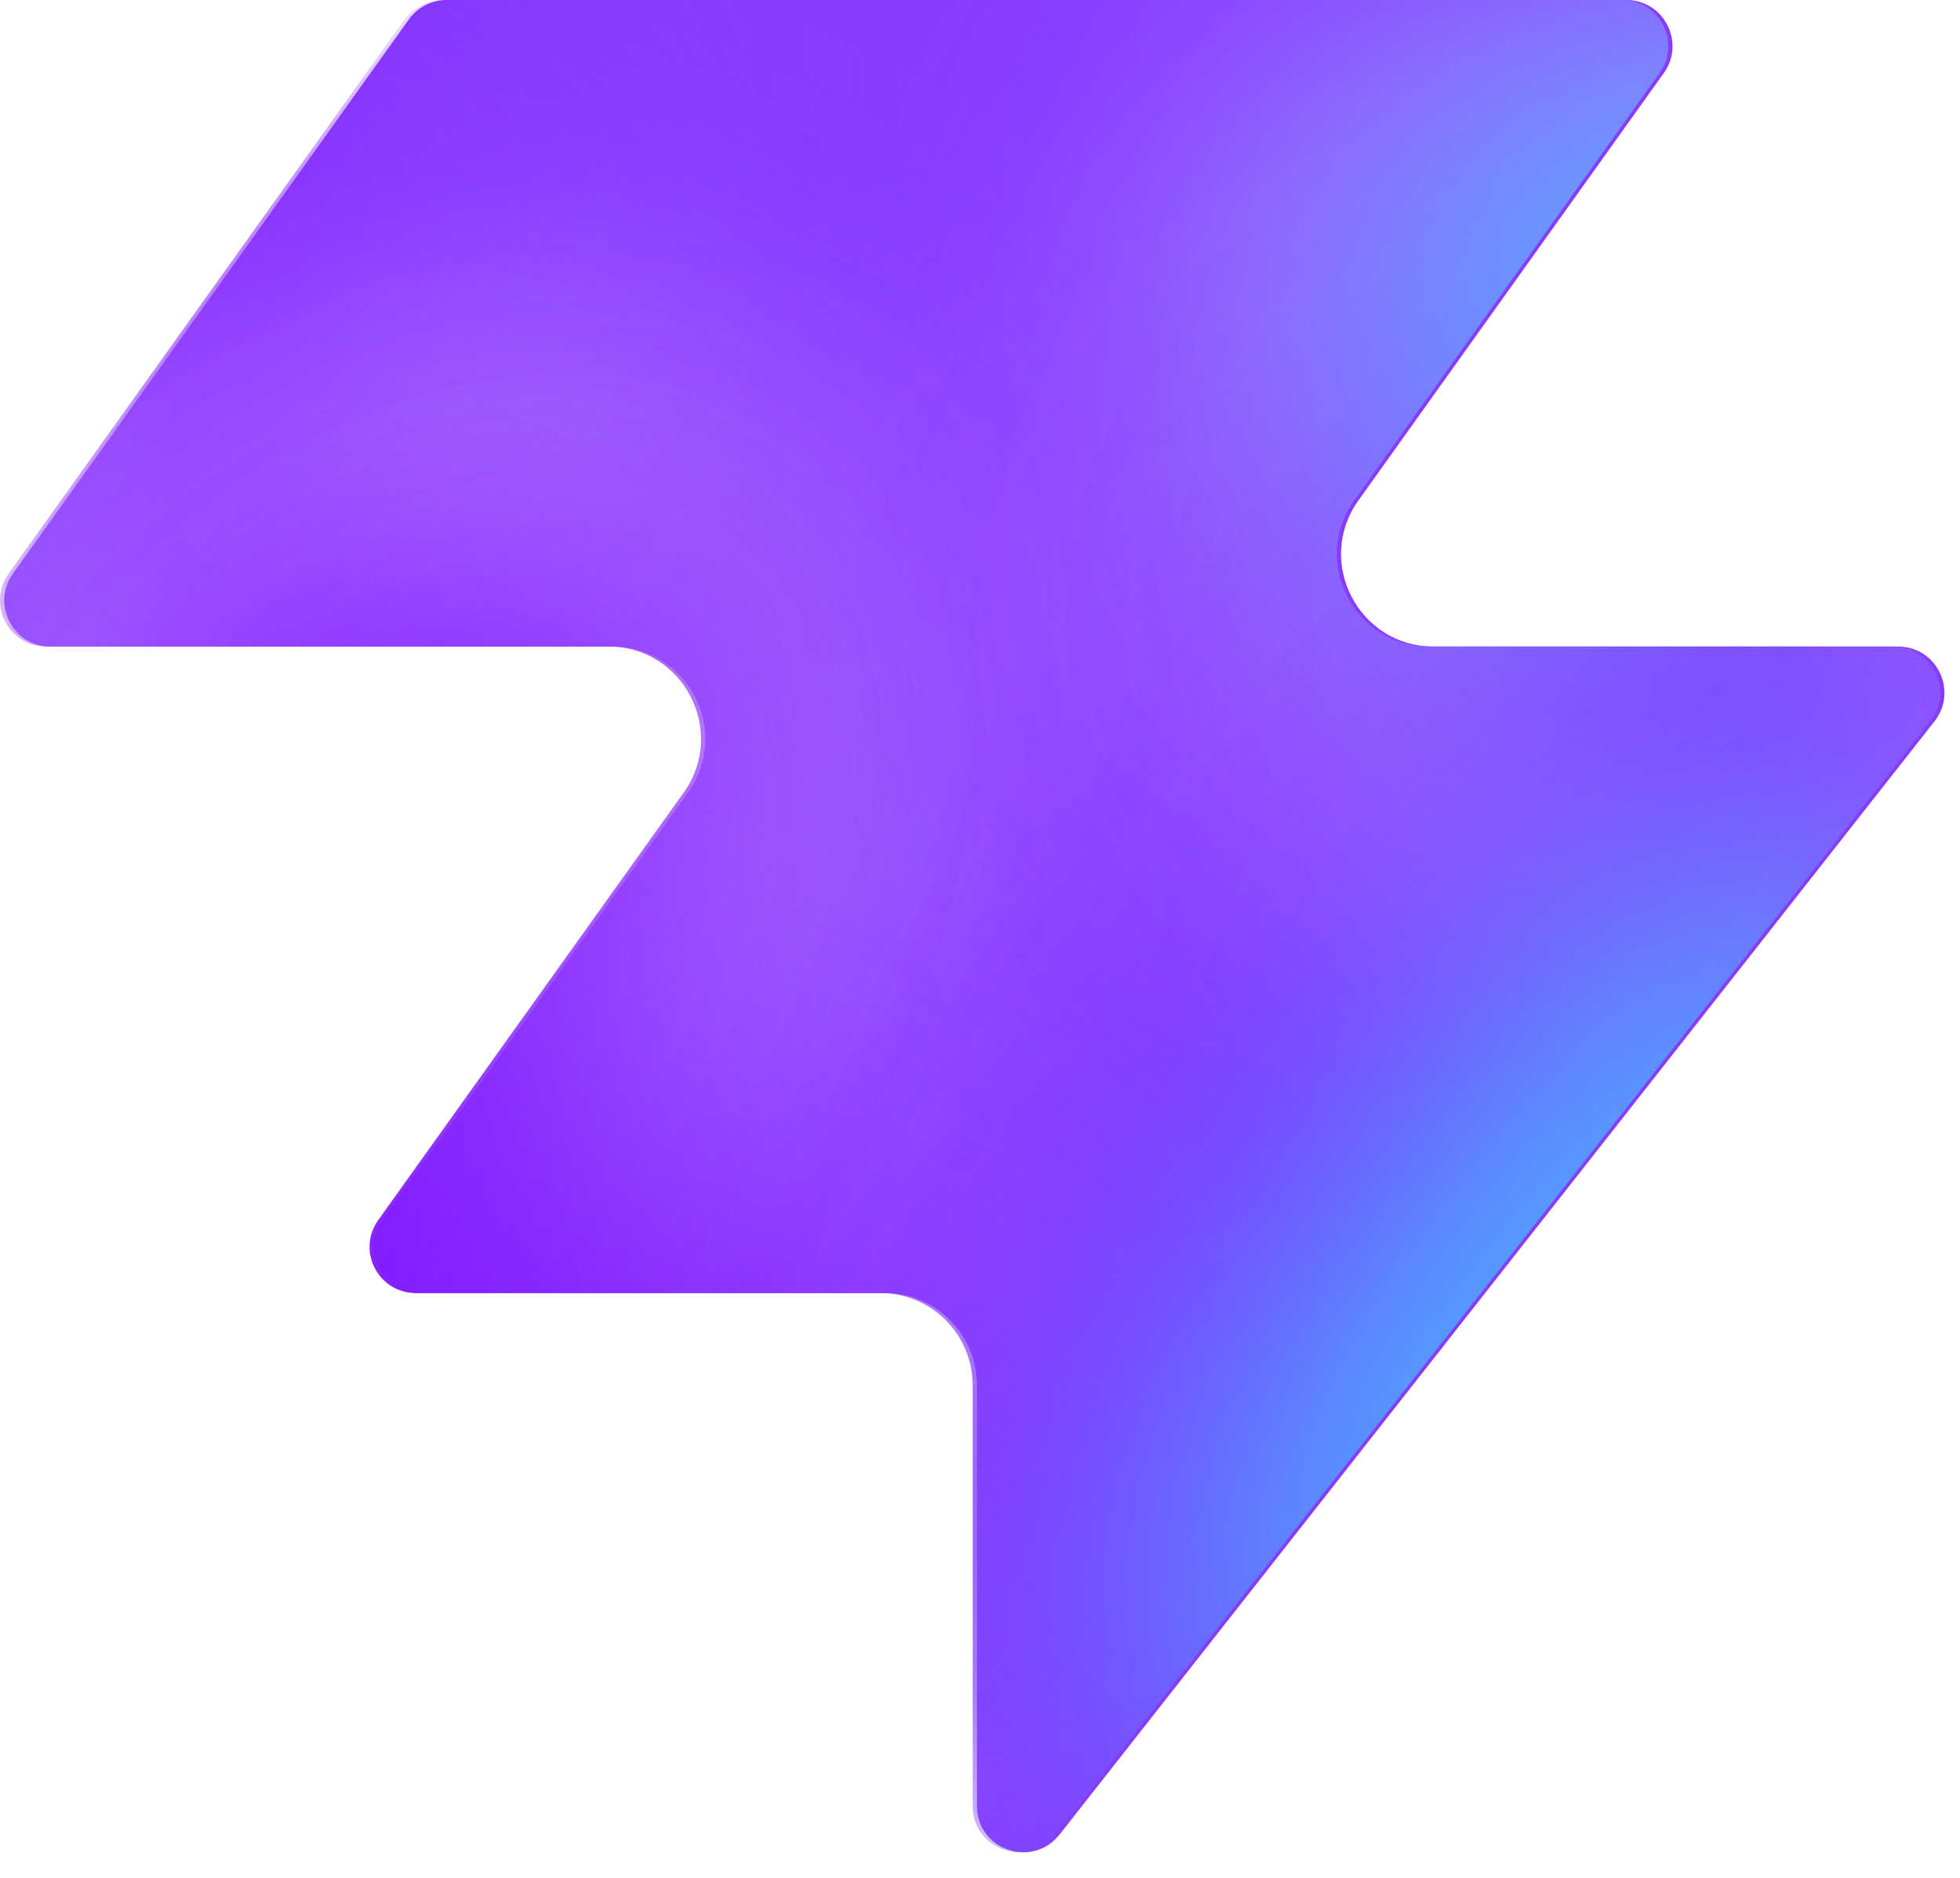
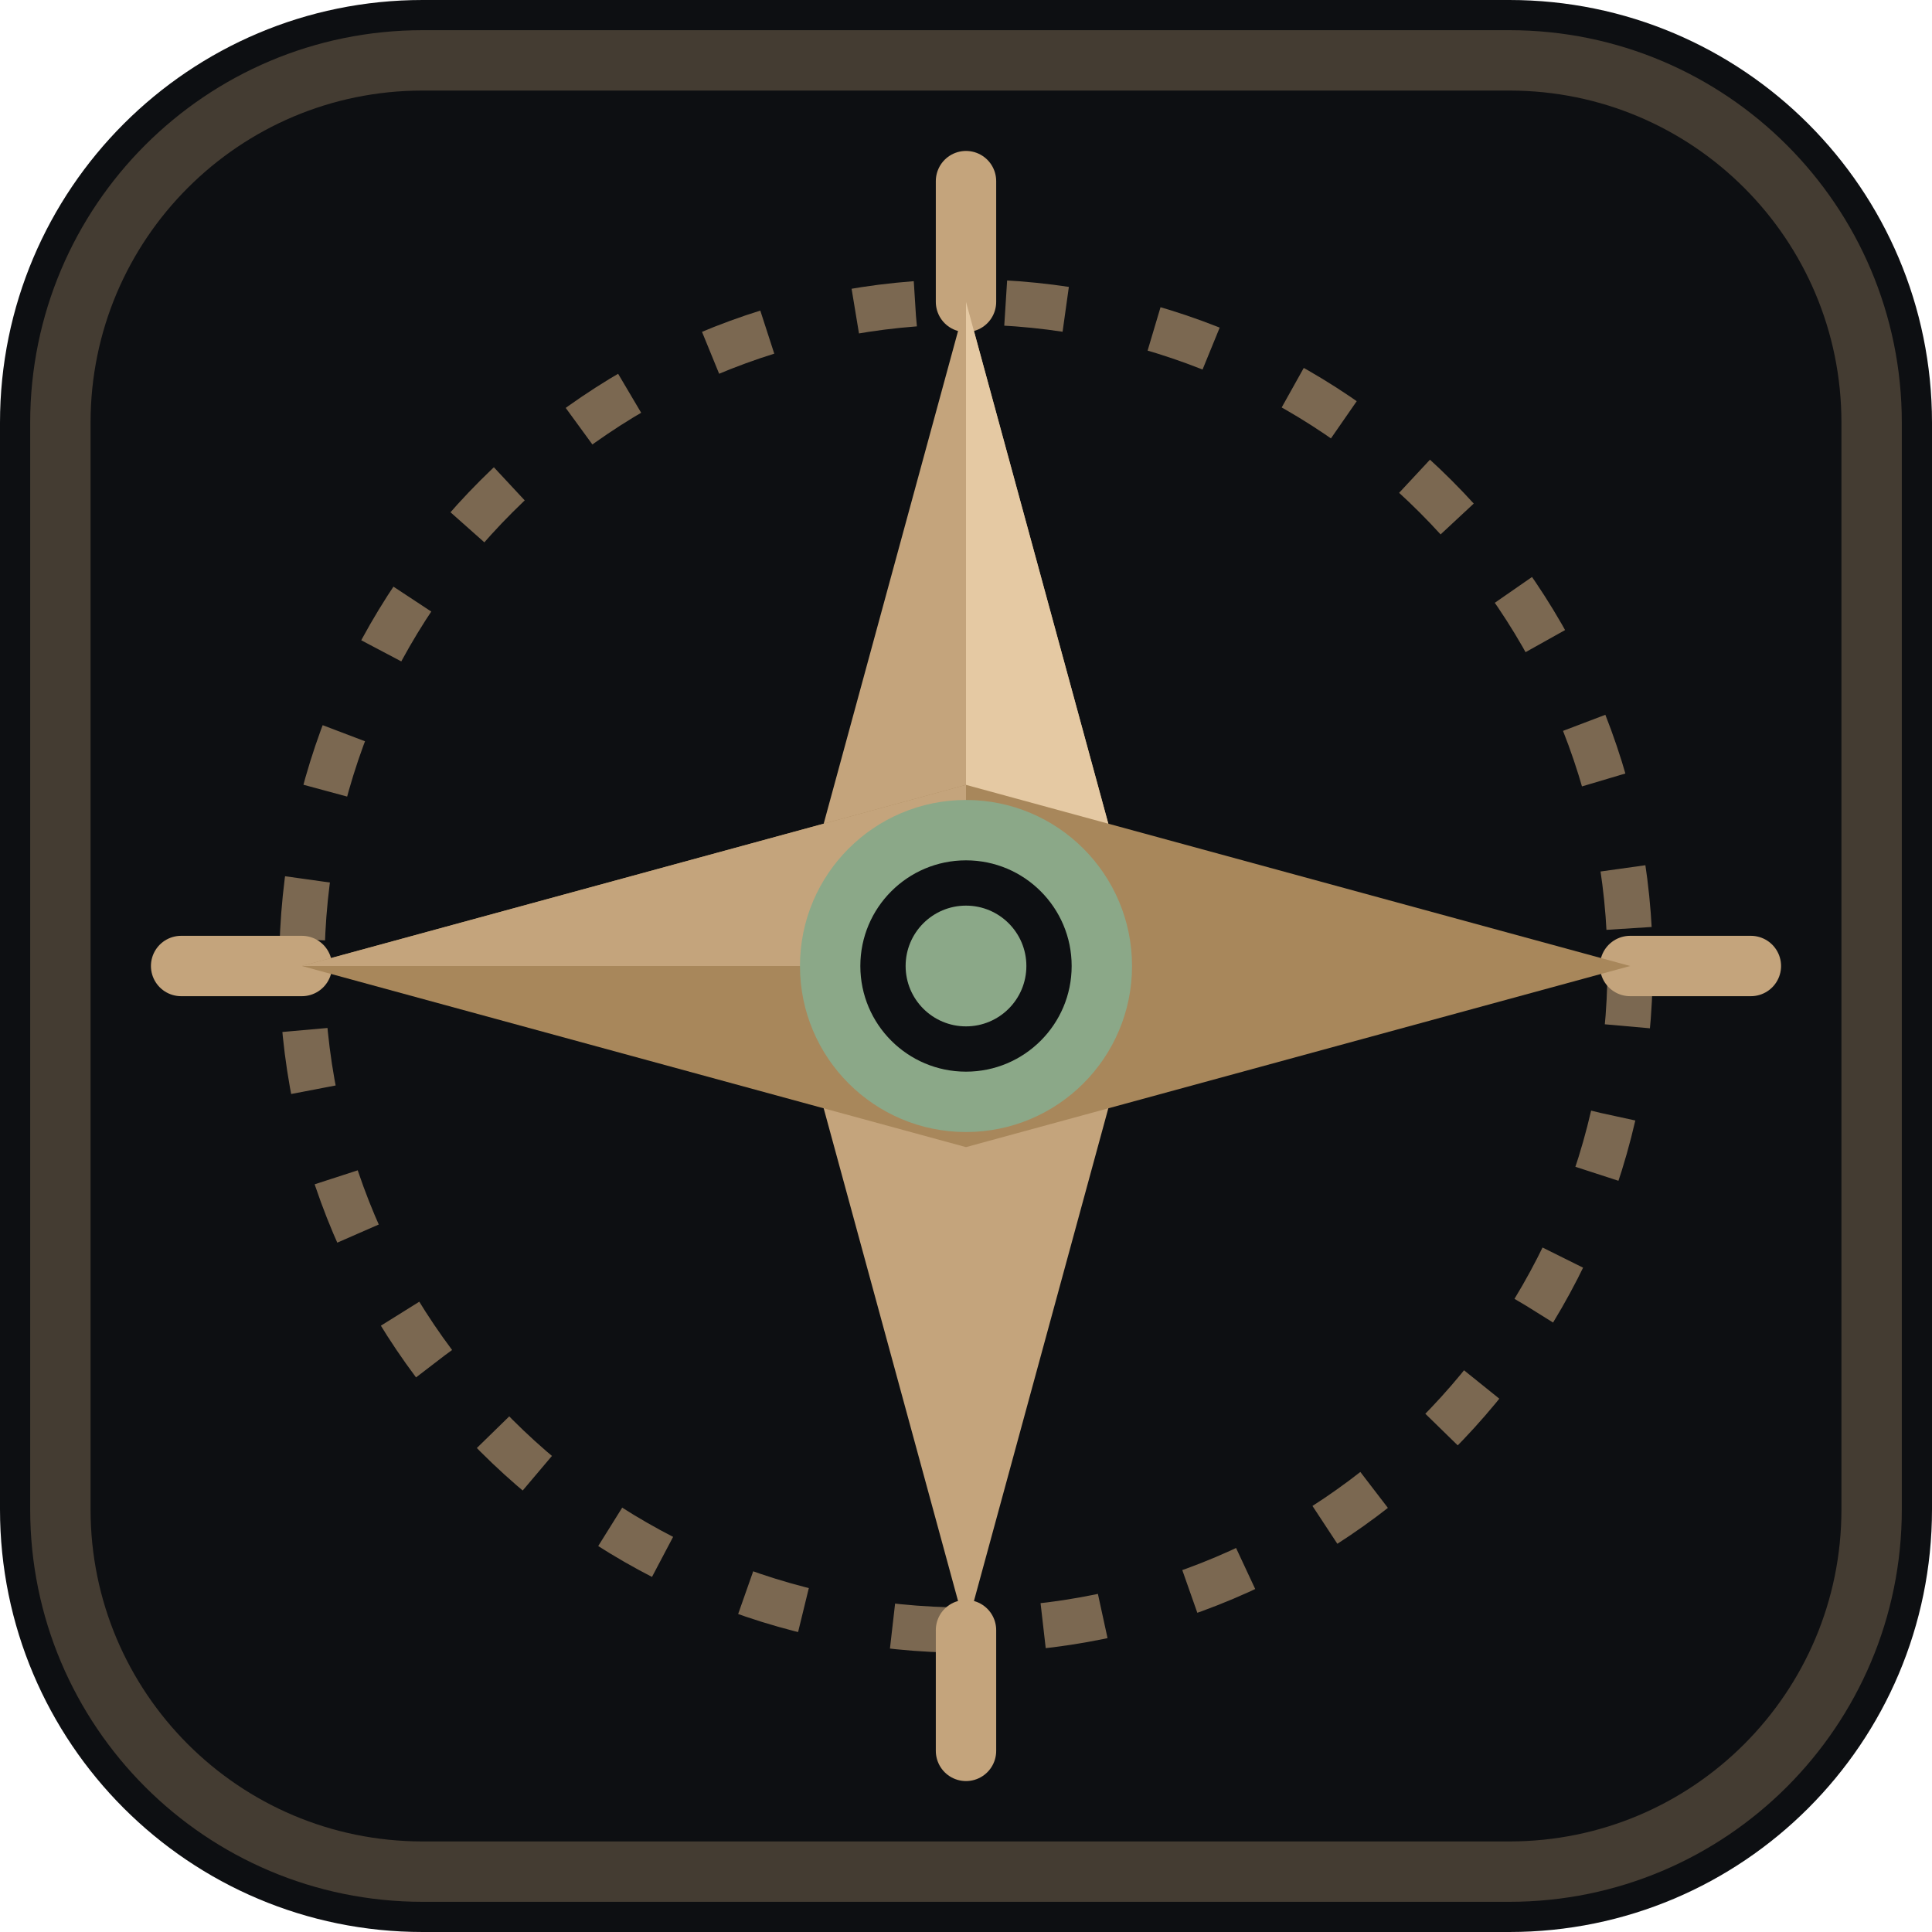
- <svg xmlns="http://www.w3.org/2000/svg" width="48" height="46" fill="none" viewBox="0 0 48 46">
-   <path fill="#863bff" d="M25.946 44.938c-.664.845-2.021.375-2.021-.698V33.937a2.26 2.26 0 0 0-2.262-2.262H10.287c-.92 0-1.456-1.04-.92-1.788l7.48-10.471c1.07-1.497 0-3.578-1.842-3.578H1.237c-.92 0-1.456-1.04-.92-1.788L10.013.474c.214-.297.556-.474.92-.474h28.894c.92 0 1.456 1.04.92 1.788l-7.48 10.471c-1.07 1.498 0 3.579 1.842 3.579h11.377c.943 0 1.473 1.088.89 1.83L25.947 44.94z" style="fill:#863bff;fill:color(display-p3 .525 .23 1);fill-opacity:1" />
-   <mask id="a" width="48" height="46" x="0" y="0" maskUnits="userSpaceOnUse" style="mask-type:alpha">
-     <path fill="#000" d="M25.842 44.938c-.664.844-2.021.375-2.021-.698V33.937a2.26 2.26 0 0 0-2.262-2.262H10.183c-.92 0-1.456-1.04-.92-1.788l7.48-10.471c1.07-1.498 0-3.579-1.842-3.579H1.133c-.92 0-1.456-1.04-.92-1.787L9.91.473c.214-.297.556-.474.92-.474h28.894c.92 0 1.456 1.04.92 1.788l-7.48 10.471c-1.07 1.498 0 3.578 1.842 3.578h11.377c.943 0 1.473 1.088.89 1.832L25.843 44.94z" style="fill:#000;fill-opacity:1" />
-   </mask>
-   <g mask="url(#a)">
-     <g filter="url(#b)">
-       <ellipse cx="5.508" cy="14.704" fill="#ede6ff" rx="5.508" ry="14.704" style="fill:#ede6ff;fill:color(display-p3 .927 .903 1);fill-opacity:1" transform="matrix(.00324 1 1 -.00324 -4.47 31.516)" />
-     </g>
-     <g filter="url(#c)">
-       <ellipse cx="10.399" cy="29.851" fill="#ede6ff" rx="10.399" ry="29.851" style="fill:#ede6ff;fill:color(display-p3 .927 .903 1);fill-opacity:1" transform="matrix(.00324 1 1 -.00324 -39.328 7.883)" />
-     </g>
-     <g filter="url(#d)">
-       <ellipse cx="5.508" cy="30.487" fill="#7e14ff" rx="5.508" ry="30.487" style="fill:#7e14ff;fill:color(display-p3 .492 .077 1);fill-opacity:1" transform="rotate(89.814 -25.913 -14.639)scale(1 -1)" />
-     </g>
-     <g filter="url(#e)">
-       <ellipse cx="5.508" cy="30.599" fill="#7e14ff" rx="5.508" ry="30.599" style="fill:#7e14ff;fill:color(display-p3 .492 .077 1);fill-opacity:1" transform="rotate(89.814 -32.644 -3.334)scale(1 -1)" />
-     </g>
-     <g filter="url(#f)">
-       <ellipse cx="5.508" cy="30.599" fill="#7e14ff" rx="5.508" ry="30.599" style="fill:#7e14ff;fill:color(display-p3 .492 .077 1);fill-opacity:1" transform="matrix(.00324 1 1 -.00324 -34.34 30.47)" />
-     </g>
-     <g filter="url(#g)">
-       <ellipse cx="14.072" cy="22.078" fill="#ede6ff" rx="14.072" ry="22.078" style="fill:#ede6ff;fill:color(display-p3 .927 .903 1);fill-opacity:1" transform="rotate(93.35 24.506 48.493)scale(-1 1)" />
-     </g>
-     <g filter="url(#h)">
-       <ellipse cx="3.47" cy="21.501" fill="#7e14ff" rx="3.47" ry="21.501" style="fill:#7e14ff;fill:color(display-p3 .492 .077 1);fill-opacity:1" transform="rotate(89.009 28.708 47.59)scale(-1 1)" />
-     </g>
-     <g filter="url(#i)">
-       <ellipse cx="3.47" cy="21.501" fill="#7e14ff" rx="3.47" ry="21.501" style="fill:#7e14ff;fill:color(display-p3 .492 .077 1);fill-opacity:1" transform="rotate(89.009 28.708 47.59)scale(-1 1)" />
-     </g>
-     <g filter="url(#j)">
-       <ellipse cx=".387" cy="8.972" fill="#7e14ff" rx="4.407" ry="29.108" style="fill:#7e14ff;fill:color(display-p3 .492 .077 1);fill-opacity:1" transform="rotate(39.51 .387 8.972)" />
-     </g>
-     <g filter="url(#k)">
-       <ellipse cx="47.523" cy="-6.092" fill="#7e14ff" rx="4.407" ry="29.108" style="fill:#7e14ff;fill:color(display-p3 .492 .077 1);fill-opacity:1" transform="rotate(37.892 47.523 -6.092)" />
-     </g>
-     <g filter="url(#l)">
-       <ellipse cx="41.412" cy="6.333" fill="#47bfff" rx="5.971" ry="9.665" style="fill:#47bfff;fill:color(display-p3 .28 .748 1);fill-opacity:1" transform="rotate(37.892 41.412 6.333)" />
-     </g>
-     <g filter="url(#m)">
-       <ellipse cx="-1.879" cy="38.332" fill="#7e14ff" rx="4.407" ry="29.108" style="fill:#7e14ff;fill:color(display-p3 .492 .077 1);fill-opacity:1" transform="rotate(37.892 -1.88 38.332)" />
-     </g>
-     <g filter="url(#n)">
-       <ellipse cx="-1.879" cy="38.332" fill="#7e14ff" rx="4.407" ry="29.108" style="fill:#7e14ff;fill:color(display-p3 .492 .077 1);fill-opacity:1" transform="rotate(37.892 -1.88 38.332)" />
-     </g>
-     <g filter="url(#o)">
-       <ellipse cx="35.651" cy="29.907" fill="#7e14ff" rx="4.407" ry="29.108" style="fill:#7e14ff;fill:color(display-p3 .492 .077 1);fill-opacity:1" transform="rotate(37.892 35.651 29.907)" />
-     </g>
-     <g filter="url(#p)">
-       <ellipse cx="38.418" cy="32.4" fill="#47bfff" rx="5.971" ry="15.297" style="fill:#47bfff;fill:color(display-p3 .28 .748 1);fill-opacity:1" transform="rotate(37.892 38.418 32.4)" />
-     </g>
-   </g>
-   <defs>
-     <filter id="b" width="60.045" height="41.654" x="-19.77" y="16.149" color-interpolation-filters="sRGB" filterUnits="userSpaceOnUse">
-       <feFlood flood-opacity="0" result="BackgroundImageFix" />
-       <feBlend in="SourceGraphic" in2="BackgroundImageFix" result="shape" />
-       <feGaussianBlur result="effect1_foregroundBlur_2002_17158" stdDeviation="7.659" />
-     </filter>
-     <filter id="c" width="90.34" height="51.437" x="-54.613" y="-7.533" color-interpolation-filters="sRGB" filterUnits="userSpaceOnUse">
-       <feFlood flood-opacity="0" result="BackgroundImageFix" />
-       <feBlend in="SourceGraphic" in2="BackgroundImageFix" result="shape" />
-       <feGaussianBlur result="effect1_foregroundBlur_2002_17158" stdDeviation="7.659" />
-     </filter>
-     <filter id="d" width="79.355" height="29.4" x="-49.64" y="2.03" color-interpolation-filters="sRGB" filterUnits="userSpaceOnUse">
-       <feFlood flood-opacity="0" result="BackgroundImageFix" />
-       <feBlend in="SourceGraphic" in2="BackgroundImageFix" result="shape" />
-       <feGaussianBlur result="effect1_foregroundBlur_2002_17158" stdDeviation="4.596" />
-     </filter>
-     <filter id="e" width="79.579" height="29.4" x="-45.045" y="20.029" color-interpolation-filters="sRGB" filterUnits="userSpaceOnUse">
-       <feFlood flood-opacity="0" result="BackgroundImageFix" />
-       <feBlend in="SourceGraphic" in2="BackgroundImageFix" result="shape" />
-       <feGaussianBlur result="effect1_foregroundBlur_2002_17158" stdDeviation="4.596" />
-     </filter>
-     <filter id="f" width="79.579" height="29.4" x="-43.513" y="21.178" color-interpolation-filters="sRGB" filterUnits="userSpaceOnUse">
-       <feFlood flood-opacity="0" result="BackgroundImageFix" />
-       <feBlend in="SourceGraphic" in2="BackgroundImageFix" result="shape" />
-       <feGaussianBlur result="effect1_foregroundBlur_2002_17158" stdDeviation="4.596" />
-     </filter>
-     <filter id="g" width="74.749" height="58.852" x="15.756" y="-17.901" color-interpolation-filters="sRGB" filterUnits="userSpaceOnUse">
-       <feFlood flood-opacity="0" result="BackgroundImageFix" />
-       <feBlend in="SourceGraphic" in2="BackgroundImageFix" result="shape" />
-       <feGaussianBlur result="effect1_foregroundBlur_2002_17158" stdDeviation="7.659" />
-     </filter>
-     <filter id="h" width="61.377" height="25.362" x="23.548" y="2.284" color-interpolation-filters="sRGB" filterUnits="userSpaceOnUse">
-       <feFlood flood-opacity="0" result="BackgroundImageFix" />
-       <feBlend in="SourceGraphic" in2="BackgroundImageFix" result="shape" />
-       <feGaussianBlur result="effect1_foregroundBlur_2002_17158" stdDeviation="4.596" />
-     </filter>
-     <filter id="i" width="61.377" height="25.362" x="23.548" y="2.284" color-interpolation-filters="sRGB" filterUnits="userSpaceOnUse">
-       <feFlood flood-opacity="0" result="BackgroundImageFix" />
-       <feBlend in="SourceGraphic" in2="BackgroundImageFix" result="shape" />
-       <feGaussianBlur result="effect1_foregroundBlur_2002_17158" stdDeviation="4.596" />
-     </filter>
-     <filter id="j" width="56.045" height="63.649" x="-27.636" y="-22.853" color-interpolation-filters="sRGB" filterUnits="userSpaceOnUse">
-       <feFlood flood-opacity="0" result="BackgroundImageFix" />
-       <feBlend in="SourceGraphic" in2="BackgroundImageFix" result="shape" />
-       <feGaussianBlur result="effect1_foregroundBlur_2002_17158" stdDeviation="4.596" />
-     </filter>
-     <filter id="k" width="54.814" height="64.646" x="20.116" y="-38.415" color-interpolation-filters="sRGB" filterUnits="userSpaceOnUse">
-       <feFlood flood-opacity="0" result="BackgroundImageFix" />
-       <feBlend in="SourceGraphic" in2="BackgroundImageFix" result="shape" />
-       <feGaussianBlur result="effect1_foregroundBlur_2002_17158" stdDeviation="4.596" />
-     </filter>
-     <filter id="l" width="33.541" height="35.313" x="24.641" y="-11.323" color-interpolation-filters="sRGB" filterUnits="userSpaceOnUse">
-       <feFlood flood-opacity="0" result="BackgroundImageFix" />
-       <feBlend in="SourceGraphic" in2="BackgroundImageFix" result="shape" />
-       <feGaussianBlur result="effect1_foregroundBlur_2002_17158" stdDeviation="4.596" />
-     </filter>
-     <filter id="m" width="54.814" height="64.646" x="-29.286" y="6.009" color-interpolation-filters="sRGB" filterUnits="userSpaceOnUse">
-       <feFlood flood-opacity="0" result="BackgroundImageFix" />
-       <feBlend in="SourceGraphic" in2="BackgroundImageFix" result="shape" />
-       <feGaussianBlur result="effect1_foregroundBlur_2002_17158" stdDeviation="4.596" />
-     </filter>
-     <filter id="n" width="54.814" height="64.646" x="-29.286" y="6.009" color-interpolation-filters="sRGB" filterUnits="userSpaceOnUse">
-       <feFlood flood-opacity="0" result="BackgroundImageFix" />
-       <feBlend in="SourceGraphic" in2="BackgroundImageFix" result="shape" />
-       <feGaussianBlur result="effect1_foregroundBlur_2002_17158" stdDeviation="4.596" />
-     </filter>
-     <filter id="o" width="54.814" height="64.646" x="8.244" y="-2.416" color-interpolation-filters="sRGB" filterUnits="userSpaceOnUse">
-       <feFlood flood-opacity="0" result="BackgroundImageFix" />
-       <feBlend in="SourceGraphic" in2="BackgroundImageFix" result="shape" />
-       <feGaussianBlur result="effect1_foregroundBlur_2002_17158" stdDeviation="4.596" />
-     </filter>
-     <filter id="p" width="39.409" height="43.623" x="18.713" y="10.588" color-interpolation-filters="sRGB" filterUnits="userSpaceOnUse">
-       <feFlood flood-opacity="0" result="BackgroundImageFix" />
-       <feBlend in="SourceGraphic" in2="BackgroundImageFix" result="shape" />
-       <feGaussianBlur result="effect1_foregroundBlur_2002_17158" stdDeviation="4.596" />
-     </filter>
-   </defs>
+ <svg xmlns="http://www.w3.org/2000/svg" viewBox="0 0 64 64" width="64" height="64" fill="none">
+   <rect width="64" height="64" rx="14" fill="#0D0F12" />
+   <rect x="2" y="2" width="60" height="60" rx="12" stroke="#C4A47C" stroke-opacity="0.3" stroke-width="2" />
+   <circle cx="32" cy="32" r="22" stroke="#C4A47C" stroke-width="1.5" stroke-dasharray="2 3" stroke-opacity="0.6" />
+   <line x1="32" y1="6" x2="32" y2="10" stroke="#C4A47C" stroke-width="2" stroke-linecap="round" />
+   <line x1="32" y1="54" x2="32" y2="58" stroke="#C4A47C" stroke-width="2" stroke-linecap="round" />
+   <line x1="6" y1="32" x2="10" y2="32" stroke="#C4A47C" stroke-width="2" stroke-linecap="round" />
+   <line x1="54" y1="32" x2="58" y2="32" stroke="#C4A47C" stroke-width="2" stroke-linecap="round" />
+   <polygon points="32,10 38,32 32,54 26,32" fill="#C4A47C" />
+   <polygon points="32,10 38,32 32,32" fill="#E5C9A3" />
+   <polygon points="10,32 32,26 54,32 32,38" fill="#A8875B" />
+   <polygon points="10,32 32,26 32,32" fill="#C4A47C" />
+   <circle cx="32" cy="32" r="4.5" fill="#0D0F12" stroke="#8BA888" stroke-width="2" />
+   <circle cx="32" cy="32" r="2" fill="#8BA888" />
</svg>
